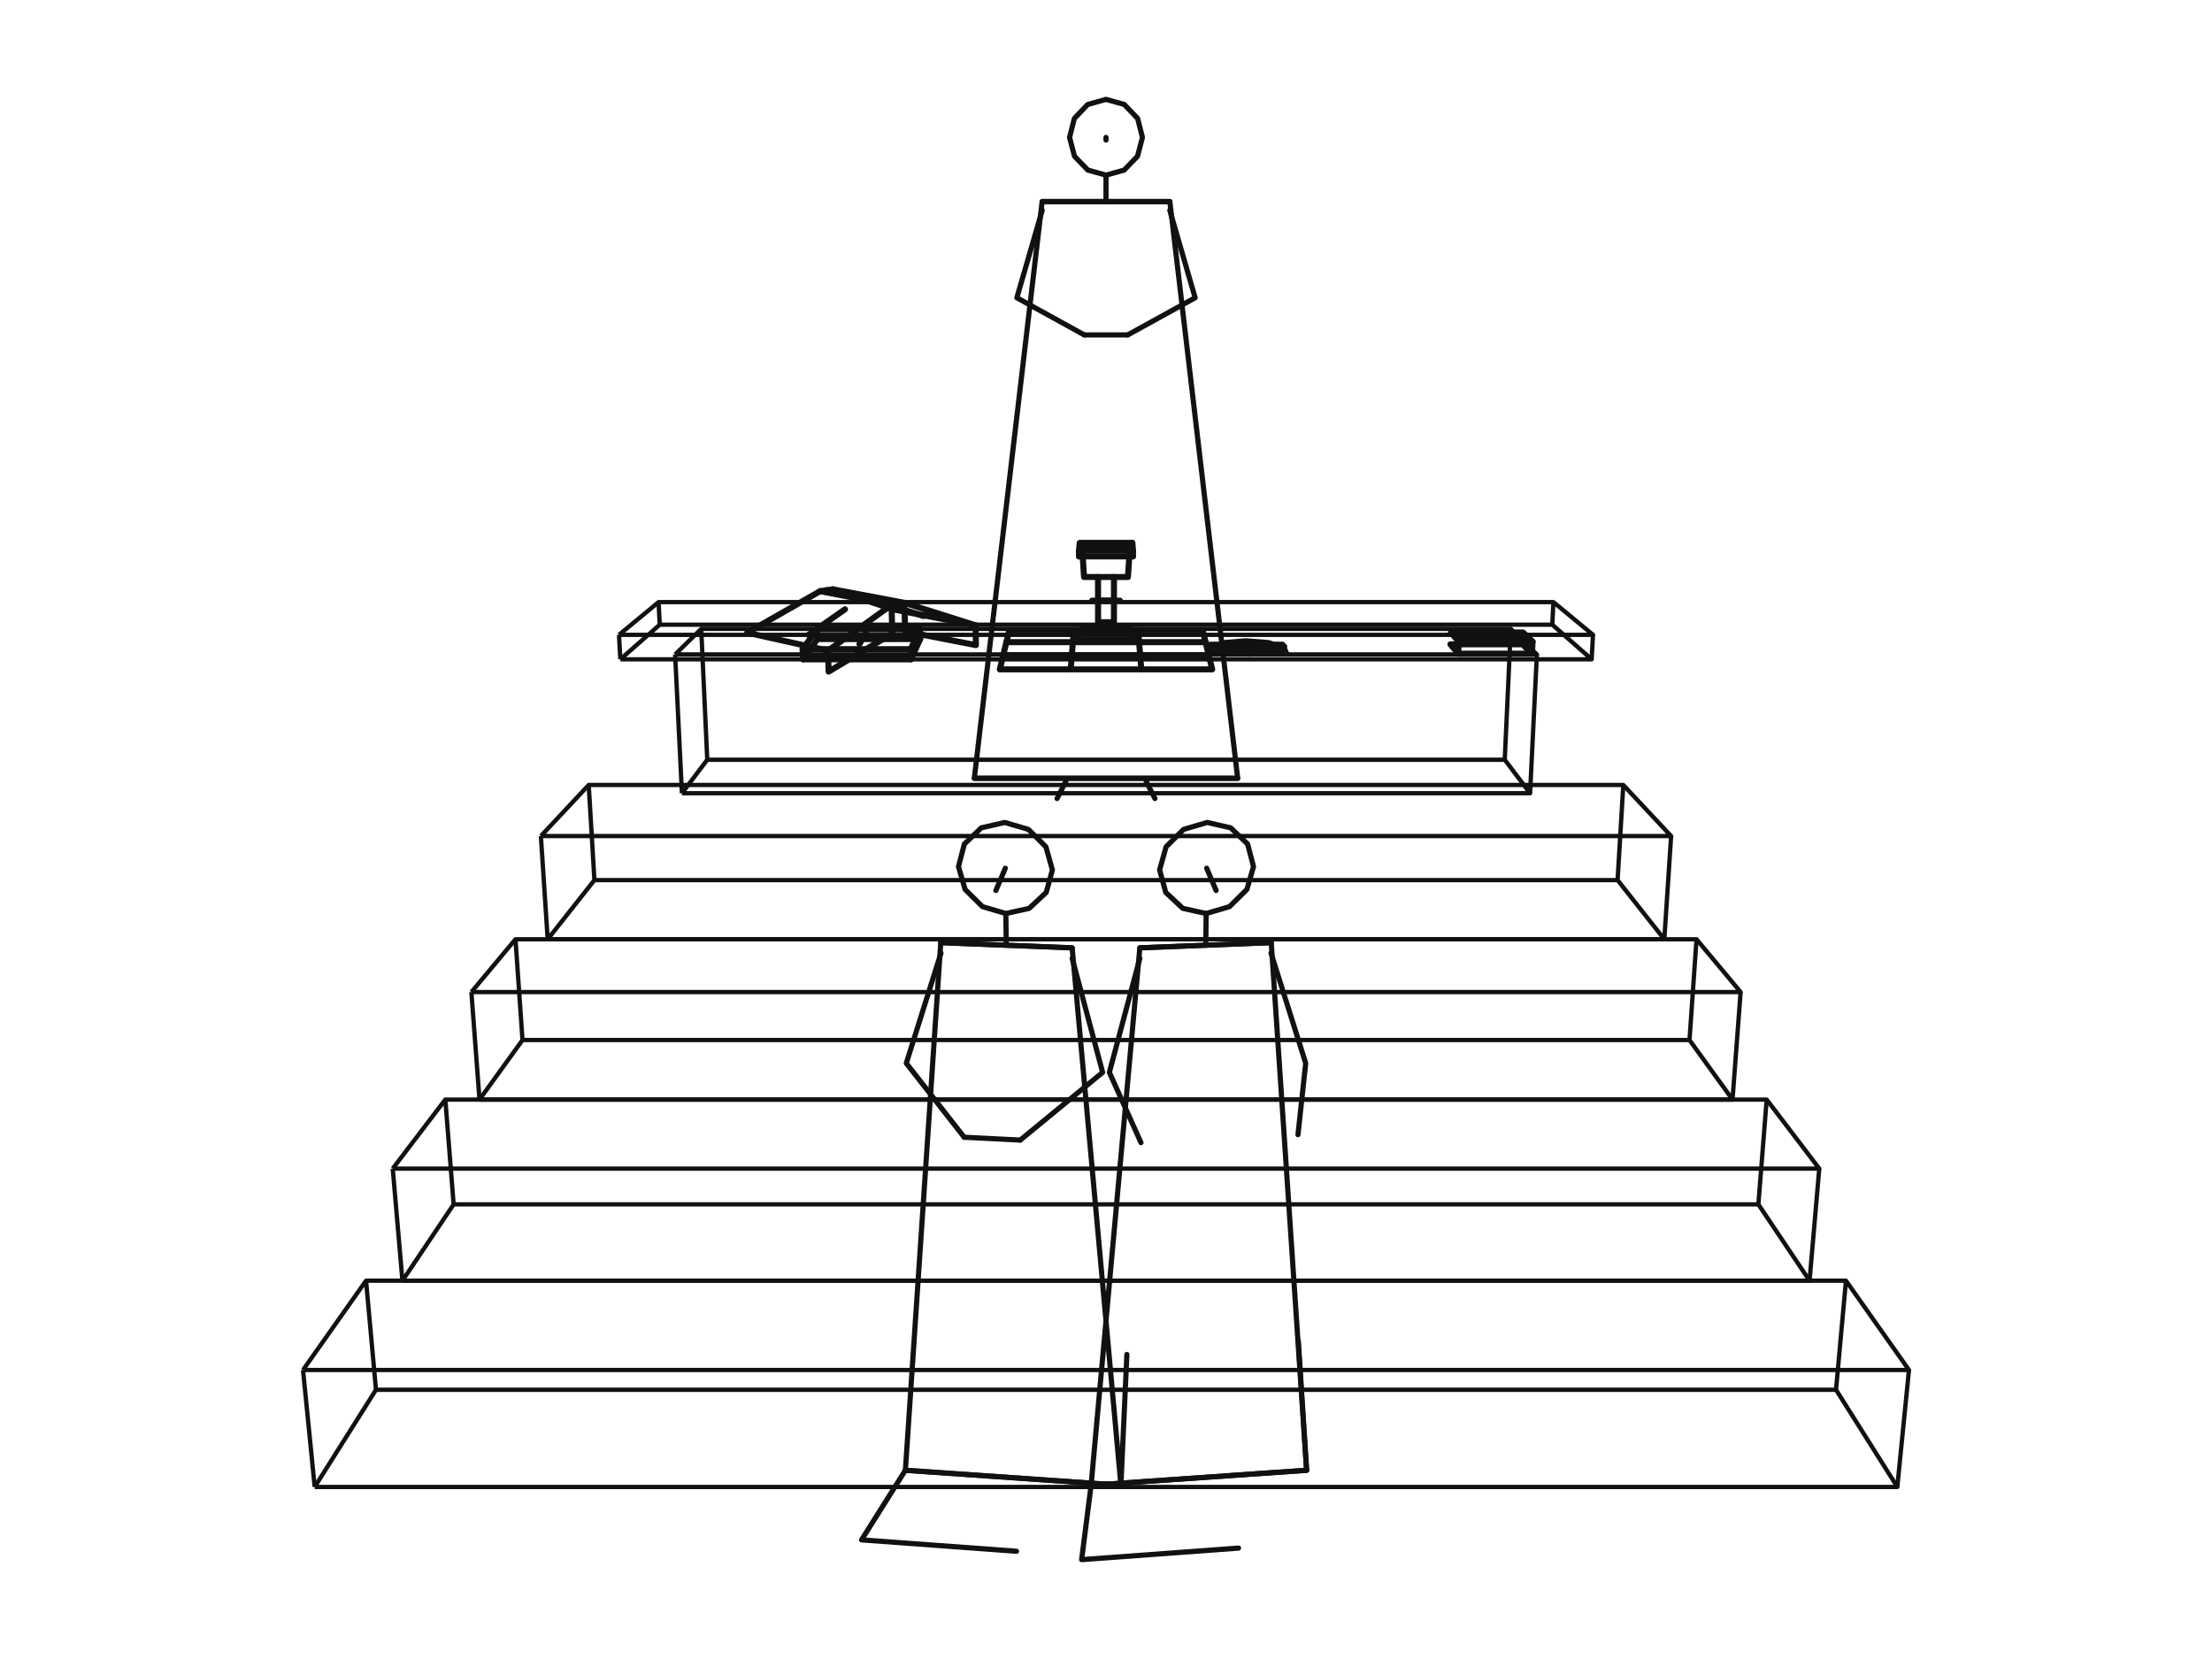
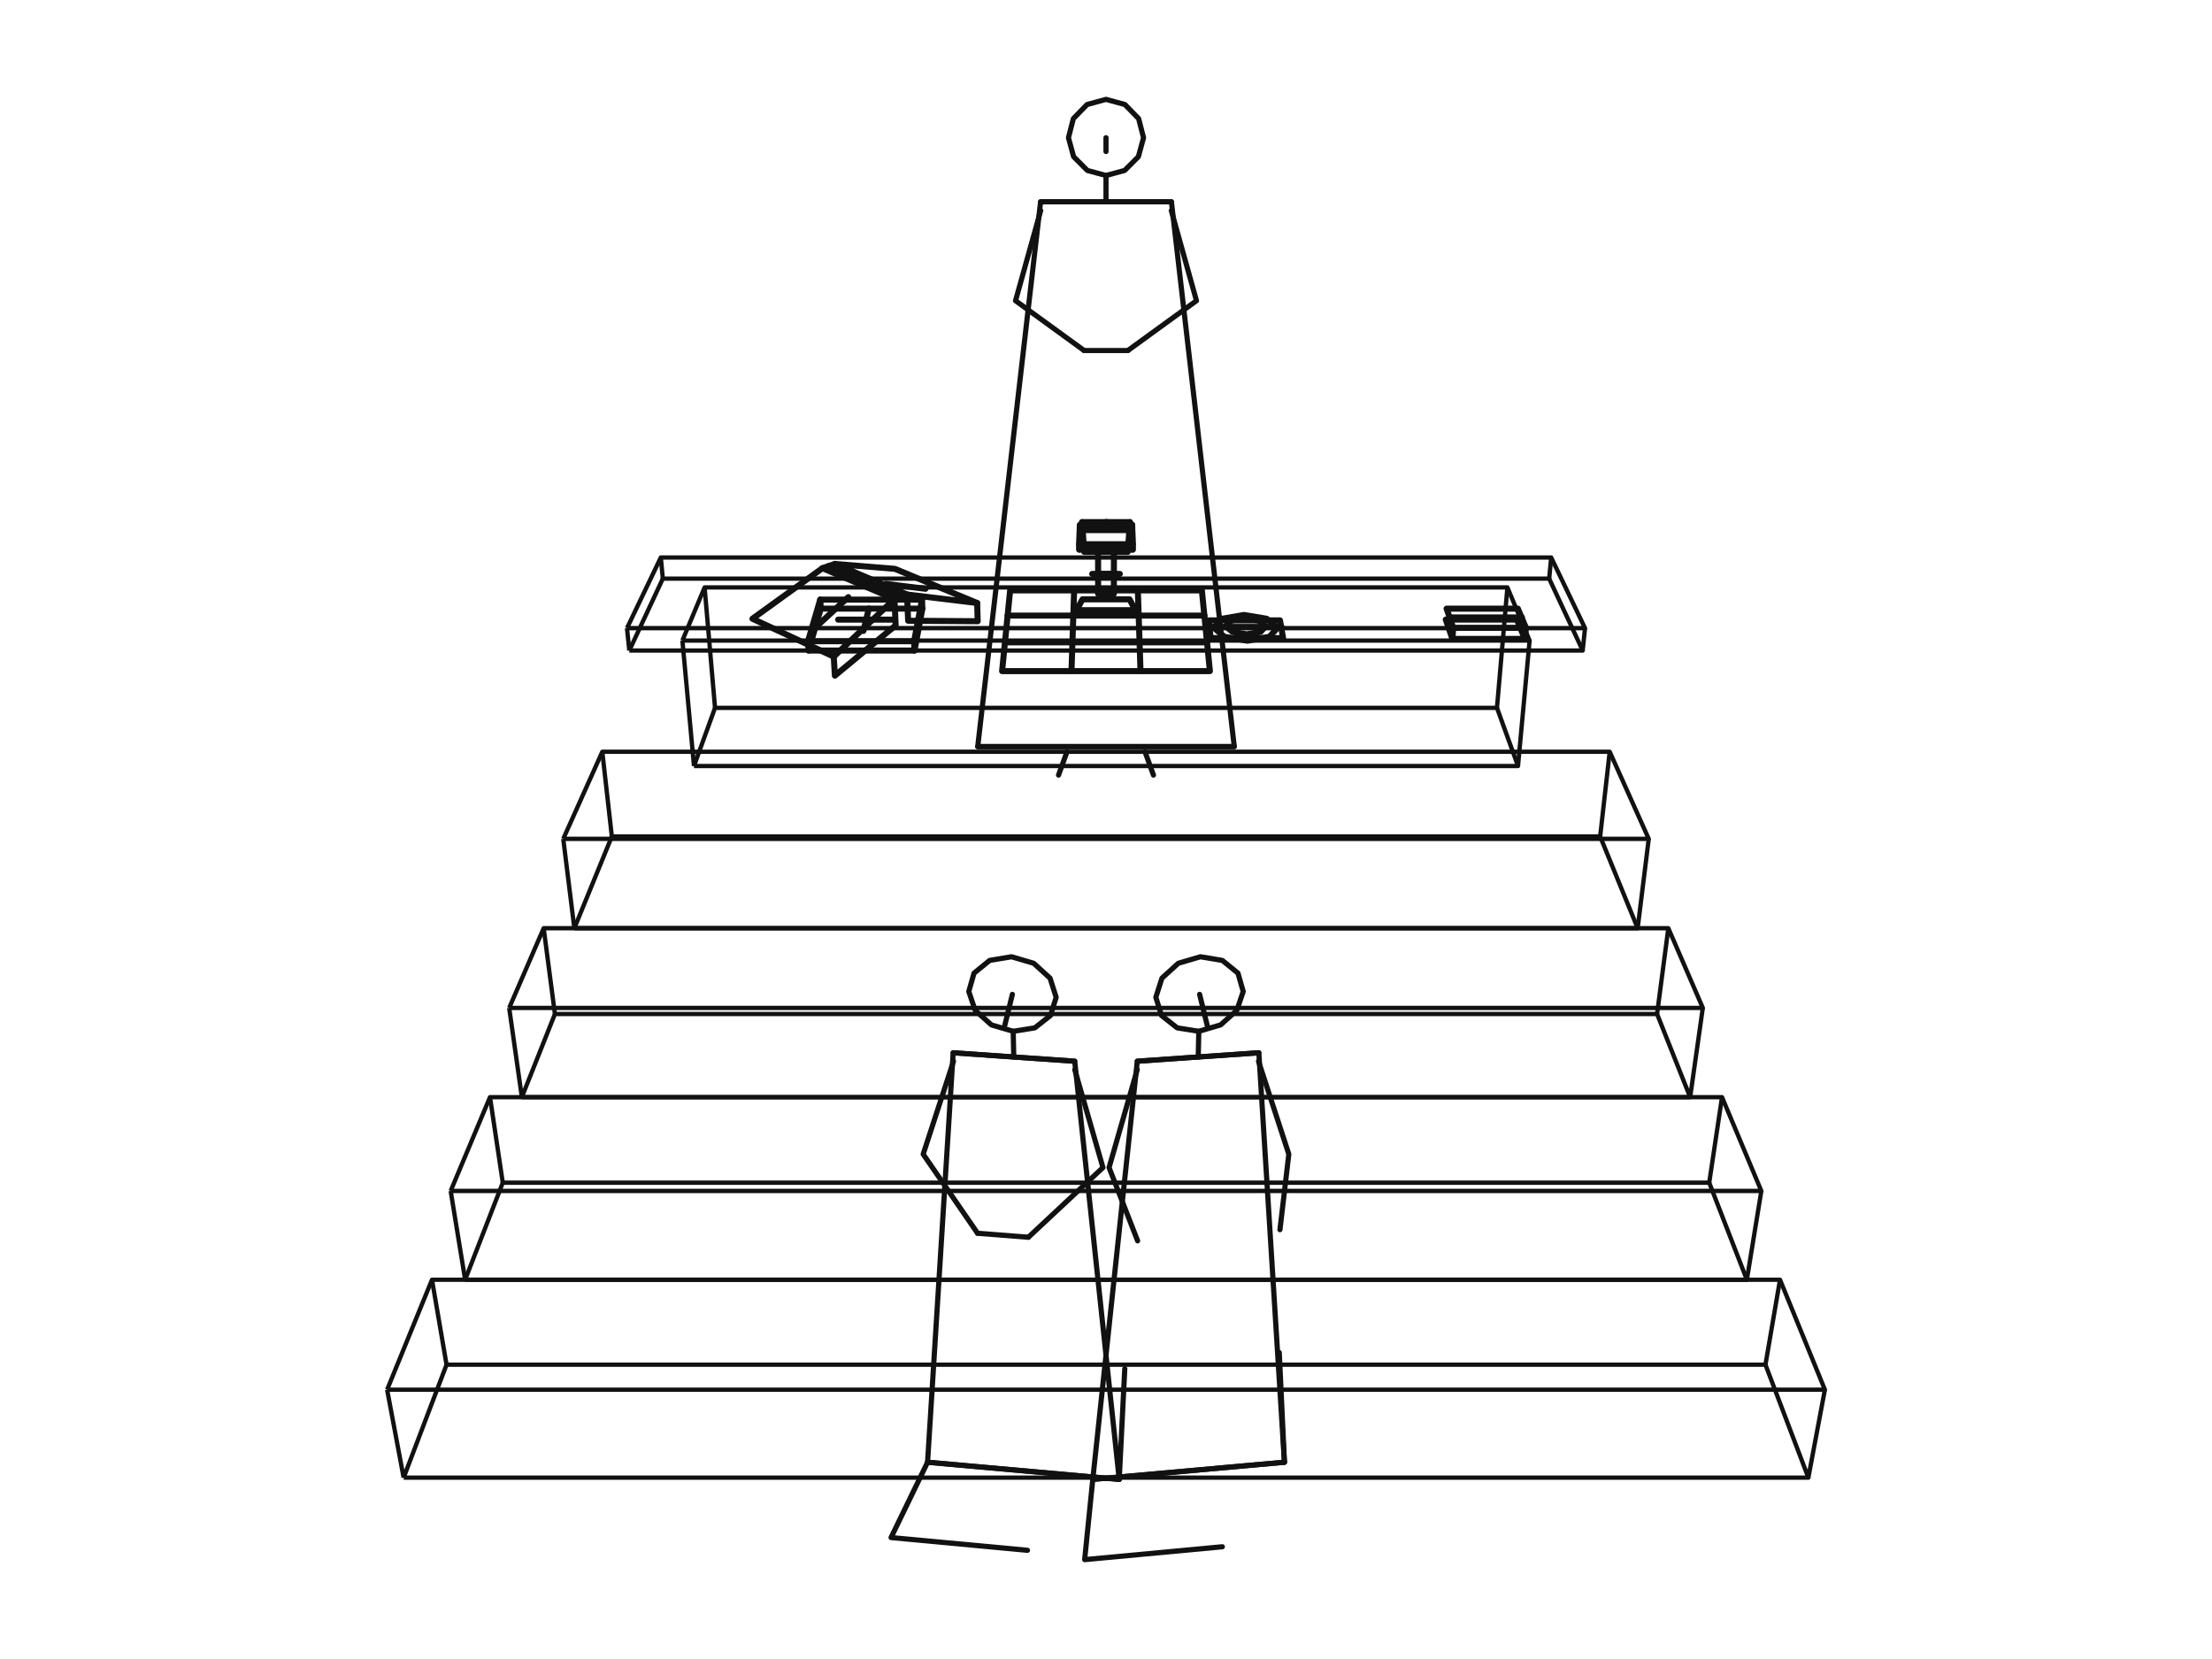
<svg xmlns="http://www.w3.org/2000/svg" width="1024" height="768" viewBox="0 0 1024 768">
  <rect width="100%" height="100%" fill="#ffffff" />
  <style>svg{background:#fff}.g{fill:none;stroke:#111;stroke-width:2.8;stroke-linejoin:round;stroke-linecap:round}.arch{fill:none;stroke:#111;stroke-width:2.0;stroke-linejoin:round}.fig{fill:none;stroke:#111;stroke-width:2.4;stroke-linejoin:round;stroke-linecap:round}</style>
  <g transform="translate(0,0)">
-     <path class="arch" d="M718.59,289.19 L719.12,278.73" />
-     <path class="arch" d="M305.41,289.19 L304.88,278.73" />
-     <path class="arch" d="M696.59,351.71 L699.38,291.13" />
-     <path class="arch" d="M327.41,351.71 L324.62,291.13" />
-     <path class="arch" d="M315.69,367.21 L708.31,367.21 L696.59,351.71 L327.41,351.71 L315.69,367.21" />
-     <path class="g" d="M425.98,295.83 L425.88,291.33" />
-     <path class="g" d="M378.39,295.83 L378.24,291.33" />
-     <path class="arch" d="M748.83,407.43 L751.47,363.39" />
-     <path class="arch" d="M275.17,407.43 L272.53,363.39" />
-     <path class="g" d="M498.25,296.17 L500.98,290.76 L523.02,290.76 L525.75,296.17 L498.25,296.17" />
-     <path class="g" d="M508.32,278.06 L508.33,288.05 L515.67,288.05 L515.68,278.06" />
-     <path class="g" d="M505.55,278.06 L518.45,278.06" />
-     <path class="g" d="M508.31,267.12 L508.32,278.06 L515.68,278.06 L515.69,267.12" />
-     <path class="g" d="M465.84,297.28 L558.16,297.28" />
-     <path class="fig" d="M451.04,360.29 L572.96,360.29" />
-     <path class="g" d="M500.88,252.44 L501.84,267.12 L522.16,267.12 L523.12,252.44" />
-     <path class="g" d="M379.62,273.68 L385.54,272.81" />
-     <path class="arch" d="M312.53,302.97 L711.47,302.97 L699.38,291.13 L324.62,291.13 L312.53,302.97" />
-     <path class="g" d="M500.88,252.44 L523.12,252.44" />
-     <path class="g" d="M451.64,289.49 L418.69,279.07 L385.54,272.81 L413.65,282.15 L451.64,289.49" />
-     <path class="arch" d="M287.18,305.22 L736.82,305.22 L718.59,289.19 L305.41,289.19 L287.18,305.22" />
-     <path class="g" d="M427.58,285.19 L408.97,279.28" />
-     <path class="g" d="M500.83,253.03 L512.00,253.25 L523.17,253.03 L512.00,251.84" />
-     <path class="arch" d="M286.55,293.88 L737.45,293.88 L719.12,278.73 L304.88,278.73 L286.55,293.88" />
-     <path class="fig" d="M493.43,361.69 L489.35,369.66" />
-     <path class="fig" d="M530.57,361.69 L534.65,369.66" />
-     <path class="g" d="M524.17,253.93 L524.18,251.32" />
-     <path class="g" d="M495.67,309.69 L497.13,291.61" />
-     <path class="g" d="M528.33,309.69 L526.87,291.61" />
-     <path class="g" d="M560.76,299.31 L594.51,299.31" />
-     <path class="g" d="M397.88,298.12 L400.84,293.18" />
-     <path class="g" d="M386.24,295.62 L412.52,295.62" />
-     <path class="g" d="M578.26,300.75 L584.68,300.20 L587.02,298.94 L583.74,297.69 L577.03,297.16 L570.69,297.69 L568.26,298.94 L571.47,300.20 L578.26,300.75" />
-     <path class="g" d="M673.47,294.51 L707.26,294.51" />
-     <path class="g" d="M578.63,302.60 L588.94,301.71 L592.63,299.68 L587.34,297.68 L576.66,296.84 L566.56,297.68 L562.63,299.68 L567.71,301.71 L578.63,302.60" />
-     <path class="g" d="M561.25,302.42 L595.35,302.42 L593.65,298.45 L560.25,298.45 L561.25,302.42" />
-     <path class="g" d="M675.07,302.60 L709.19,302.60 L704.81,298.27 L671.44,298.27 L675.07,302.60" />
-     <path class="g" d="M675.29,297.01 L709.47,297.01 L705.07,292.80 L671.66,292.80 L675.29,297.01" />
-     <path class="g" d="M371.73,305.22 L421.69,305.22 L425.98,295.83 L378.39,295.83 L371.73,305.22" />
-     <path class="arch" d="M315.69,367.21 L312.53,302.97" />
-     <path class="arch" d="M708.31,367.21 L711.47,302.97" />
-     <path class="g" d="M415.72,279.54 L382.59,273.24" />
-     <path class="g" d="M371.56,300.51 L421.58,300.51 L425.88,291.33 L378.24,291.33 L371.56,300.51" />
-     <path class="g" d="M451.64,289.49 L451.77,298.64 L418.99,292.28 L418.69,279.07" />
-     <path class="g" d="M462.83,309.88 L561.17,309.88 L556.77,291.79 L467.23,291.79 L462.83,309.88" />
-     <path class="g" d="M675.07,302.60 L675.29,297.01" />
-     <path class="g" d="M709.19,302.60 L709.47,297.01" />
-     <path class="g" d="M499.53,257.57 L524.47,257.57 L524.17,253.93 L499.83,253.93 L499.53,257.57" />
-     <path class="g" d="M499.52,254.91 L524.48,254.91 L524.18,251.32 L499.82,251.32 L499.52,254.91" />
-     <path class="g" d="M464.39,303.27 L559.61,303.27" />
-     <path class="g" d="M374.27,293.91 L391.17,282.05" />
-     <path class="arch" d="M253.54,434.82 L770.46,434.82 L748.83,407.43 L275.17,407.43 L253.54,434.82" />
-     <path class="fig" d="M482.44,93.31 L451.04,360.29 L572.96,360.29 L541.56,93.31 L482.44,93.31" />
-     <path class="g" d="M499.53,257.57 L499.52,254.91" />
-     <path class="g" d="M524.47,257.57 L524.48,254.91" />
-     <path class="g" d="M412.73,280.01 L418.69,279.07" />
-     <path class="g" d="M371.73,305.22 L371.56,300.51" />
-     <path class="g" d="M421.69,305.22 L421.58,300.51" />
-     <path class="arch" d="M287.18,305.22 L286.55,293.88" />
-     <path class="arch" d="M736.82,305.22 L737.45,293.88" />
-     <path class="g" d="M383.30,301.21 L412.73,280.01 L379.62,273.68 L345.89,292.91 L383.30,301.21" />
-     <path class="arch" d="M250.39,387.04 L773.61,387.04 L751.47,363.39 L272.53,363.39 L250.39,387.04" />
-     <path class="g" d="M383.30,301.21 L383.60,310.91 L413.05,293.28 L412.73,280.01" />
-     <path class="fig" d="M482.44,93.31 L541.56,93.31" />
-     <path class="fig" d="M512.00,93.31 L512.00,81.07" />
-     <path class="arch" d="M782.12,481.46 L785.37,434.82" />
-     <path class="arch" d="M241.88,481.46 L238.63,434.82" />
-     <path class="fig" d="M482.47,97.37 L470.73,137.84 L501.96,155.05" />
-     <path class="fig" d="M541.53,97.37 L553.27,137.84 L522.04,155.05" />
-     <path class="fig" d="M528.87,63.61 L526.64,54.82 L520.46,48.37 L512.00,46.00 L503.54,48.37 L497.36,54.82 L495.13,63.61 L497.42,72.35 L503.60,78.74 L512.00,81.07 L520.40,78.74 L526.58,72.35 L528.87,63.61" />
-     <path class="arch" d="M253.54,434.82 L250.39,387.04" />
-     <path class="arch" d="M770.46,434.82 L773.61,387.04" />
-     <path class="fig" d="M512.00,63.61 L512.00,64.82" />
-     <path class="fig" d="M501.96,155.05 L522.04,155.05" />
-     <path class="arch" d="M221.97,509.03 L802.03,509.03 L782.12,481.46 L241.88,481.46 L221.97,509.03" />
-     <path class="arch" d="M218.22,459.26 L805.78,459.26 L785.37,434.82 L238.63,434.82 L218.22,459.26" />
-     <path class="arch" d="M814.00,557.54 L817.85,509.03" />
-     <path class="arch" d="M210.00,557.54 L206.15,509.03" />
-     <path class="arch" d="M221.97,509.03 L218.22,459.26" />
-     <path class="arch" d="M802.03,509.03 L805.78,459.26" />
-     <path class="arch" d="M186.30,592.87 L837.70,592.87 L814.00,557.54 L210.00,557.54 L186.30,592.87" />
-     <path class="arch" d="M181.81,540.98 L842.19,540.98 L817.85,509.03 L206.15,509.03 L181.81,540.98" />
-     <path class="arch" d="M849.95,643.37 L854.55,592.87" />
-     <path class="arch" d="M174.05,643.37 L169.45,592.87" />
-     <path class="arch" d="M186.30,592.87 L181.81,540.98" />
-     <path class="arch" d="M837.70,592.87 L842.19,540.98" />
-     <path class="arch" d="M145.68,688.35 L878.32,688.35 L849.95,643.37 L174.05,643.37 L145.68,688.35" />
-     <path class="arch" d="M140.28,634.21 L883.72,634.21 L854.55,592.87 L169.45,592.87 L140.28,634.21" />
-     <path class="fig" d="M604.87,680.63 L601.05,620.88" />
-     <path class="fig" d="M505.10,687.56 L604.87,680.63" />
-     <path class="fig" d="M419.13,680.63 L518.90,687.56" />
-     <path class="fig" d="M518.90,687.56 L521.67,627.02" />
-     <path class="arch" d="M145.68,688.35 L140.28,634.21" />
-     <path class="arch" d="M878.32,688.35 L883.72,634.21" />
-     <path class="fig" d="M419.13,680.63 L398.83,712.85 L470.56,718.12" />
-     <path class="fig" d="M505.10,687.56 L500.72,722.00 L573.35,716.66" />
-     <path class="fig" d="M435.51,436.37 L419.13,680.63 L518.90,687.56 L496.33,438.78 L435.51,436.37" />
-     <path class="fig" d="M527.67,438.78 L505.10,687.56 L604.87,680.63 L588.49,436.37 L527.67,438.78" />
-     <path class="fig" d="M527.67,438.78 L588.49,436.37" />
-     <path class="fig" d="M435.51,436.37 L496.33,438.78" />
-     <path class="fig" d="M558.19,437.57 L558.36,422.90" />
-     <path class="fig" d="M465.81,437.57 L465.64,422.90" />
-     <path class="fig" d="M588.39,441.21 L604.45,492.21 L600.87,525.28" />
-     <path class="fig" d="M435.61,441.21 L419.55,492.21 L446.36,526.46" />
-     <path class="fig" d="M580.29,401.17 L577.56,390.72 L569.73,383.23 L558.86,380.74 L547.90,383.96 L539.82,392.01 L536.82,402.71 L539.67,413.14 L547.57,420.51 L558.36,422.90 L569.20,419.70 L577.22,411.76 L580.29,401.17" />
-     <path class="fig" d="M487.18,402.71 L484.18,392.01 L476.10,383.96 L465.14,380.74 L454.27,383.23 L446.44,390.72 L443.71,401.17 L446.78,411.76 L454.80,419.70 L465.64,422.90 L476.43,420.51 L484.33,413.14 L487.18,402.71" />
-     <path class="fig" d="M496.35,443.67 L510.44,496.44 L472.31,527.77" />
-     <path class="fig" d="M527.65,443.67 L513.56,496.44 L528.19,528.96" />
-     <path class="fig" d="M558.61,401.93 L562.97,412.23" />
-     <path class="fig" d="M465.39,401.93 L461.03,412.23" />
-     <path class="fig" d="M446.36,526.46 L472.31,527.77" />
+     <path class="arch" d="M692.99,327.69 L697.82,271.94" />
+     <path class="arch" d="M331.01,327.69 L326.18,271.94" />
+     <path class="arch" d="M717.16,267.87 L718.09,258.08" />
+     <path class="arch" d="M306.84,267.87 L305.91,258.08" />
+     <path class="arch" d="M740.76,387.23 L745.18,348.02" />
+     <path class="arch" d="M283.24,387.23 L278.82,348.02" />
+     <path class="arch" d="M321.27,354.61 L702.73,354.61 L692.99,327.69 L331.01,327.69 L321.27,354.61" />
+     <path class="fig" d="M452.62,345.62 L571.38,345.62" />
+     <path class="g" d="M426.99,281.75 L426.82,277.58" />
+     <path class="g" d="M379.96,281.75 L379.70,277.58" />
+     <path class="g" d="M498.41,282.46 L501.10,277.45 L522.90,277.45 L525.59,282.46 L498.41,282.46" />
+     <path class="fig" d="M493.92,348.07 L490.03,358.81" />
+     <path class="fig" d="M530.08,348.07 L533.97,358.81" />
+     <path class="g" d="M508.35,265.67 L508.36,274.94 L515.64,274.94 L515.65,265.67" />
+     <path class="g" d="M466.44,284.97 L557.56,284.97" />
+     <path class="g" d="M505.61,265.67 L518.39,265.67" />
+     <path class="arch" d="M315.90,296.53 L708.10,296.53 L697.82,271.94 L326.18,271.94 L315.90,296.53" />
+     <path class="g" d="M508.33,255.47 L508.35,265.67 L515.65,265.67 L515.67,255.47" />
+     <path class="arch" d="M291.33,301.15 L732.67,301.15 L717.16,267.87 L306.84,267.87 L291.33,301.15" />
+     <path class="g" d="M452.36,279.15 L419.88,275.21 L386.52,261.06 L414.29,263.34 L452.36,279.15" />
+     <path class="g" d="M380.74,263.02 L386.52,261.06" />
+     <path class="g" d="M428.43,272.57 L410.05,270.28" />
+     <path class="arch" d="M265.88,429.70 L758.12,429.70 L740.76,387.23 L283.24,387.23 L265.88,429.70" />
+     <path class="arch" d="M290.25,290.79 L733.75,290.79 L718.09,258.08 L305.91,258.08 L290.25,290.79" />
+     <path class="g" d="M500.92,241.71 L501.91,255.47 L522.09,255.47 L523.08,241.71" />
+     <path class="arch" d="M321.27,354.61 L315.90,296.53" />
+     <path class="arch" d="M702.73,354.61 L708.10,296.53" />
+     <path class="g" d="M500.92,241.71 L523.08,241.71" />
+     <path class="g" d="M496.03,310.51 L497.26,273.15" />
+     <path class="g" d="M527.97,310.51 L526.74,273.15" />
+     <path class="g" d="M560.04,290.23 L593.29,290.23" />
+     <path class="g" d="M577.20,293.64 L583.54,292.51 L585.91,289.89 L582.74,287.30 L576.16,286.20 L569.88,287.30 L567.43,289.89 L570.54,292.51 L577.20,293.64" />
+     <path class="g" d="M577.50,296.61 L587.68,294.78 L591.43,290.57 L586.33,286.43 L575.83,284.68 L565.82,286.43 L561.87,290.57 L566.80,294.78 L577.50,296.61" />
+     <path class="g" d="M560.44,295.39 L593.98,295.39 L592.54,287.18 L559.59,287.18 L560.44,295.39" />
+     <path class="g" d="M672.36,295.77 L705.92,295.77 L702.21,286.81 L669.29,286.81 L672.36,295.77" />
+     <path class="g" d="M399.70,292.08 L402.21,281.71" />
+     <path class="g" d="M388.02,286.84 L413.93,286.84" />
+     <path class="g" d="M671.22,285.82 L704.54,285.82" />
+     <path class="g" d="M500.88,243.19 L512.00,243.72 L523.12,243.19 L512.00,241.65" />
+     <path class="g" d="M374.32,301.15 L423.35,301.15 L426.99,281.75 L379.96,281.75 L374.32,301.15" />
+     <path class="g" d="M672.75,290.64 L706.39,290.64 L702.66,281.76 L669.66,281.76 L672.75,290.64" />
+     <path class="g" d="M374.04,296.85 L423.17,296.85 L426.82,277.58 L379.70,277.58 L374.04,296.85" />
+     <path class="g" d="M452.36,279.15 L452.60,287.58 L420.41,287.36 L419.88,275.21" />
+     <path class="g" d="M463.90,310.68 L560.10,310.68 L556.38,273.31 L467.62,273.31 L463.90,310.68" />
+     <path class="g" d="M524.11,245.41 L524.12,242.97" />
+     <path class="g" d="M416.99,276.25 L383.64,262.04" />
+     <path class="g" d="M672.36,295.77 L672.75,290.64" />
+     <path class="g" d="M705.92,295.77 L706.39,290.64" />
+     <path class="g" d="M465.21,297.35 L558.79,297.35" />
+     <path class="arch" d="M767.11,469.41 L772.32,429.70" />
+     <path class="arch" d="M256.89,469.41 L251.68,429.70" />
+     <path class="arch" d="M260.75,388.33 L763.25,388.33 L745.18,348.02 L278.82,348.02 L260.75,388.33" />
+     <path class="g" d="M499.63,254.42 L524.37,254.42 L524.11,245.41 L499.89,245.41 L499.63,254.42" />
+     <path class="g" d="M374.32,301.15 L374.04,296.85" />
+     <path class="g" d="M423.35,301.15 L423.17,296.85" />
+     <path class="g" d="M376.56,291.31 L392.70,276.43" />
+     <path class="g" d="M499.62,251.93 L524.38,251.93 L524.12,242.97 L499.88,242.97 L499.62,251.93" />
+     <path class="arch" d="M291.33,301.15 L290.25,290.79" />
+     <path class="arch" d="M732.67,301.15 L733.75,290.79" />
+     <path class="g" d="M414.07,277.30 L419.88,275.21" />
+     <path class="g" d="M385.97,303.98 L414.07,277.30 L380.74,263.02 L348.32,286.43 L385.97,303.98" />
+     <path class="g" d="M499.63,254.42 L499.62,251.93" />
+     <path class="g" d="M524.37,254.42 L524.38,251.93" />
+     <path class="arch" d="M265.88,429.70 L260.75,388.33" />
+     <path class="arch" d="M758.12,429.70 L763.25,388.33" />
+     <path class="g" d="M385.97,303.98 L386.49,312.78 L414.63,289.50 L414.07,277.30" />
+     <path class="arch" d="M241.58,507.91 L782.42,507.91 L767.11,469.41 L256.89,469.41 L241.58,507.91" />
+     <path class="fig" d="M481.72,93.43 L452.62,345.62 L571.38,345.62 L542.28,93.43 L481.72,93.43" />
+     <path class="arch" d="M791.25,547.50 L797.17,507.91" />
+     <path class="arch" d="M232.75,547.50 L226.83,507.91" />
+     <path class="arch" d="M235.72,466.60 L788.28,466.60 L772.32,429.70 L251.68,429.70 L235.72,466.60" />
+     <path class="arch" d="M241.58,507.91 L235.72,466.60" />
+     <path class="arch" d="M782.42,507.91 L788.28,466.60" />
+     <path class="arch" d="M215.33,592.43 L808.67,592.43 L791.25,547.50 L232.75,547.50 L215.33,592.43" />
+     <path class="fig" d="M481.77,97.47 L470.12,139.21 L501.87,162.27" />
+     <path class="fig" d="M542.23,97.47 L553.88,139.21 L522.13,162.27" />
+     <path class="fig" d="M481.72,93.43 L542.28,93.43" />
+     <path class="arch" d="M817.28,631.76 L824.02,592.43" />
+     <path class="arch" d="M206.72,631.76 L199.98,592.43" />
+     <path class="fig" d="M512.00,93.43 L512.00,81.24" />
+     <path class="fig" d="M501.87,162.27 L522.13,162.27" />
+     <path class="arch" d="M208.63,551.32 L815.37,551.32 L797.17,507.91 L226.83,507.91 L208.63,551.32" />
+     <path class="fig" d="M529.38,63.75 L527.11,54.91 L520.75,48.39 L512.00,46.00 L503.25,48.39 L496.89,54.91 L494.62,63.75 L497.01,72.53 L503.37,78.91 L512.00,81.24 L520.63,78.91 L526.99,72.53 L529.38,63.75" />
+     <path class="fig" d="M512.00,63.75 L512.00,70.14" />
+     <path class="arch" d="M215.33,592.43 L208.63,551.32" />
+     <path class="arch" d="M808.67,592.43 L815.37,551.32" />
+     <path class="arch" d="M186.86,684.05 L837.14,684.05 L817.28,631.76 L206.72,631.76 L186.86,684.05" />
+     <path class="arch" d="M179.21,643.33 L844.79,643.33 L824.02,592.43 L199.98,592.43 L179.21,643.33" />
+     <path class="fig" d="M594.60,676.91 L592.21,626.14" />
+     <path class="fig" d="M505.88,684.85 L594.60,676.91" />
+     <path class="fig" d="M429.40,676.91 L518.12,684.85" />
+     <path class="fig" d="M518.12,684.85 L520.69,633.62" />
+     <path class="arch" d="M186.86,684.05 L179.21,643.33" />
+     <path class="arch" d="M837.14,684.05 L844.79,643.33" />
+     <path class="fig" d="M429.40,676.91 L412.50,711.78 L475.64,717.68" />
+     <path class="fig" d="M505.88,684.85 L502.12,722.00 L565.86,716.04" />
+     <path class="fig" d="M441.25,487.36 L429.40,676.91 L518.12,684.85 L497.52,491.27 L441.25,487.36" />
+     <path class="fig" d="M526.48,491.27 L505.88,684.85 L594.60,676.91 L582.75,487.36 L526.48,491.27" />
+     <path class="fig" d="M582.60,491.28 L596.63,534.30 L592.53,569.26" />
+     <path class="fig" d="M441.40,491.28 L427.37,534.30 L452.55,570.91" />
+     <path class="fig" d="M497.55,495.21 L510.58,540.50 L476.08,572.75" />
+     <path class="fig" d="M526.45,495.21 L513.42,540.50 L526.64,574.42" />
+     <path class="fig" d="M526.48,491.27 L582.75,487.36" />
+     <path class="fig" d="M441.25,487.36 L497.52,491.27" />
+     <path class="fig" d="M554.70,489.31 L554.96,477.42" />
+     <path class="fig" d="M469.30,489.31 L469.04,477.42" />
+     <path class="fig" d="M452.55,570.91 L476.08,572.75" />
+     <path class="fig" d="M575.52,458.98 L573.09,450.50 L565.85,444.60 L555.72,442.91 L545.47,445.93 L537.90,452.81 L535.07,461.67 L537.68,470.08 L544.96,475.83 L554.96,477.42 L565.04,474.46 L572.56,467.73 L575.52,458.98" />
+     <path class="fig" d="M488.93,461.67 L486.10,452.81 L478.53,445.93 L468.28,442.91 L458.15,444.60 L450.91,450.50 L448.48,458.98 L451.44,467.73 L458.96,474.46 L469.04,477.42 L479.04,475.83 L486.32,470.08 L488.93,461.67" />
+     <path class="fig" d="M555.34,460.32 L559.14,475.84" />
+     <path class="fig" d="M468.66,460.32 L464.86,475.84" />
  </g>
</svg>
